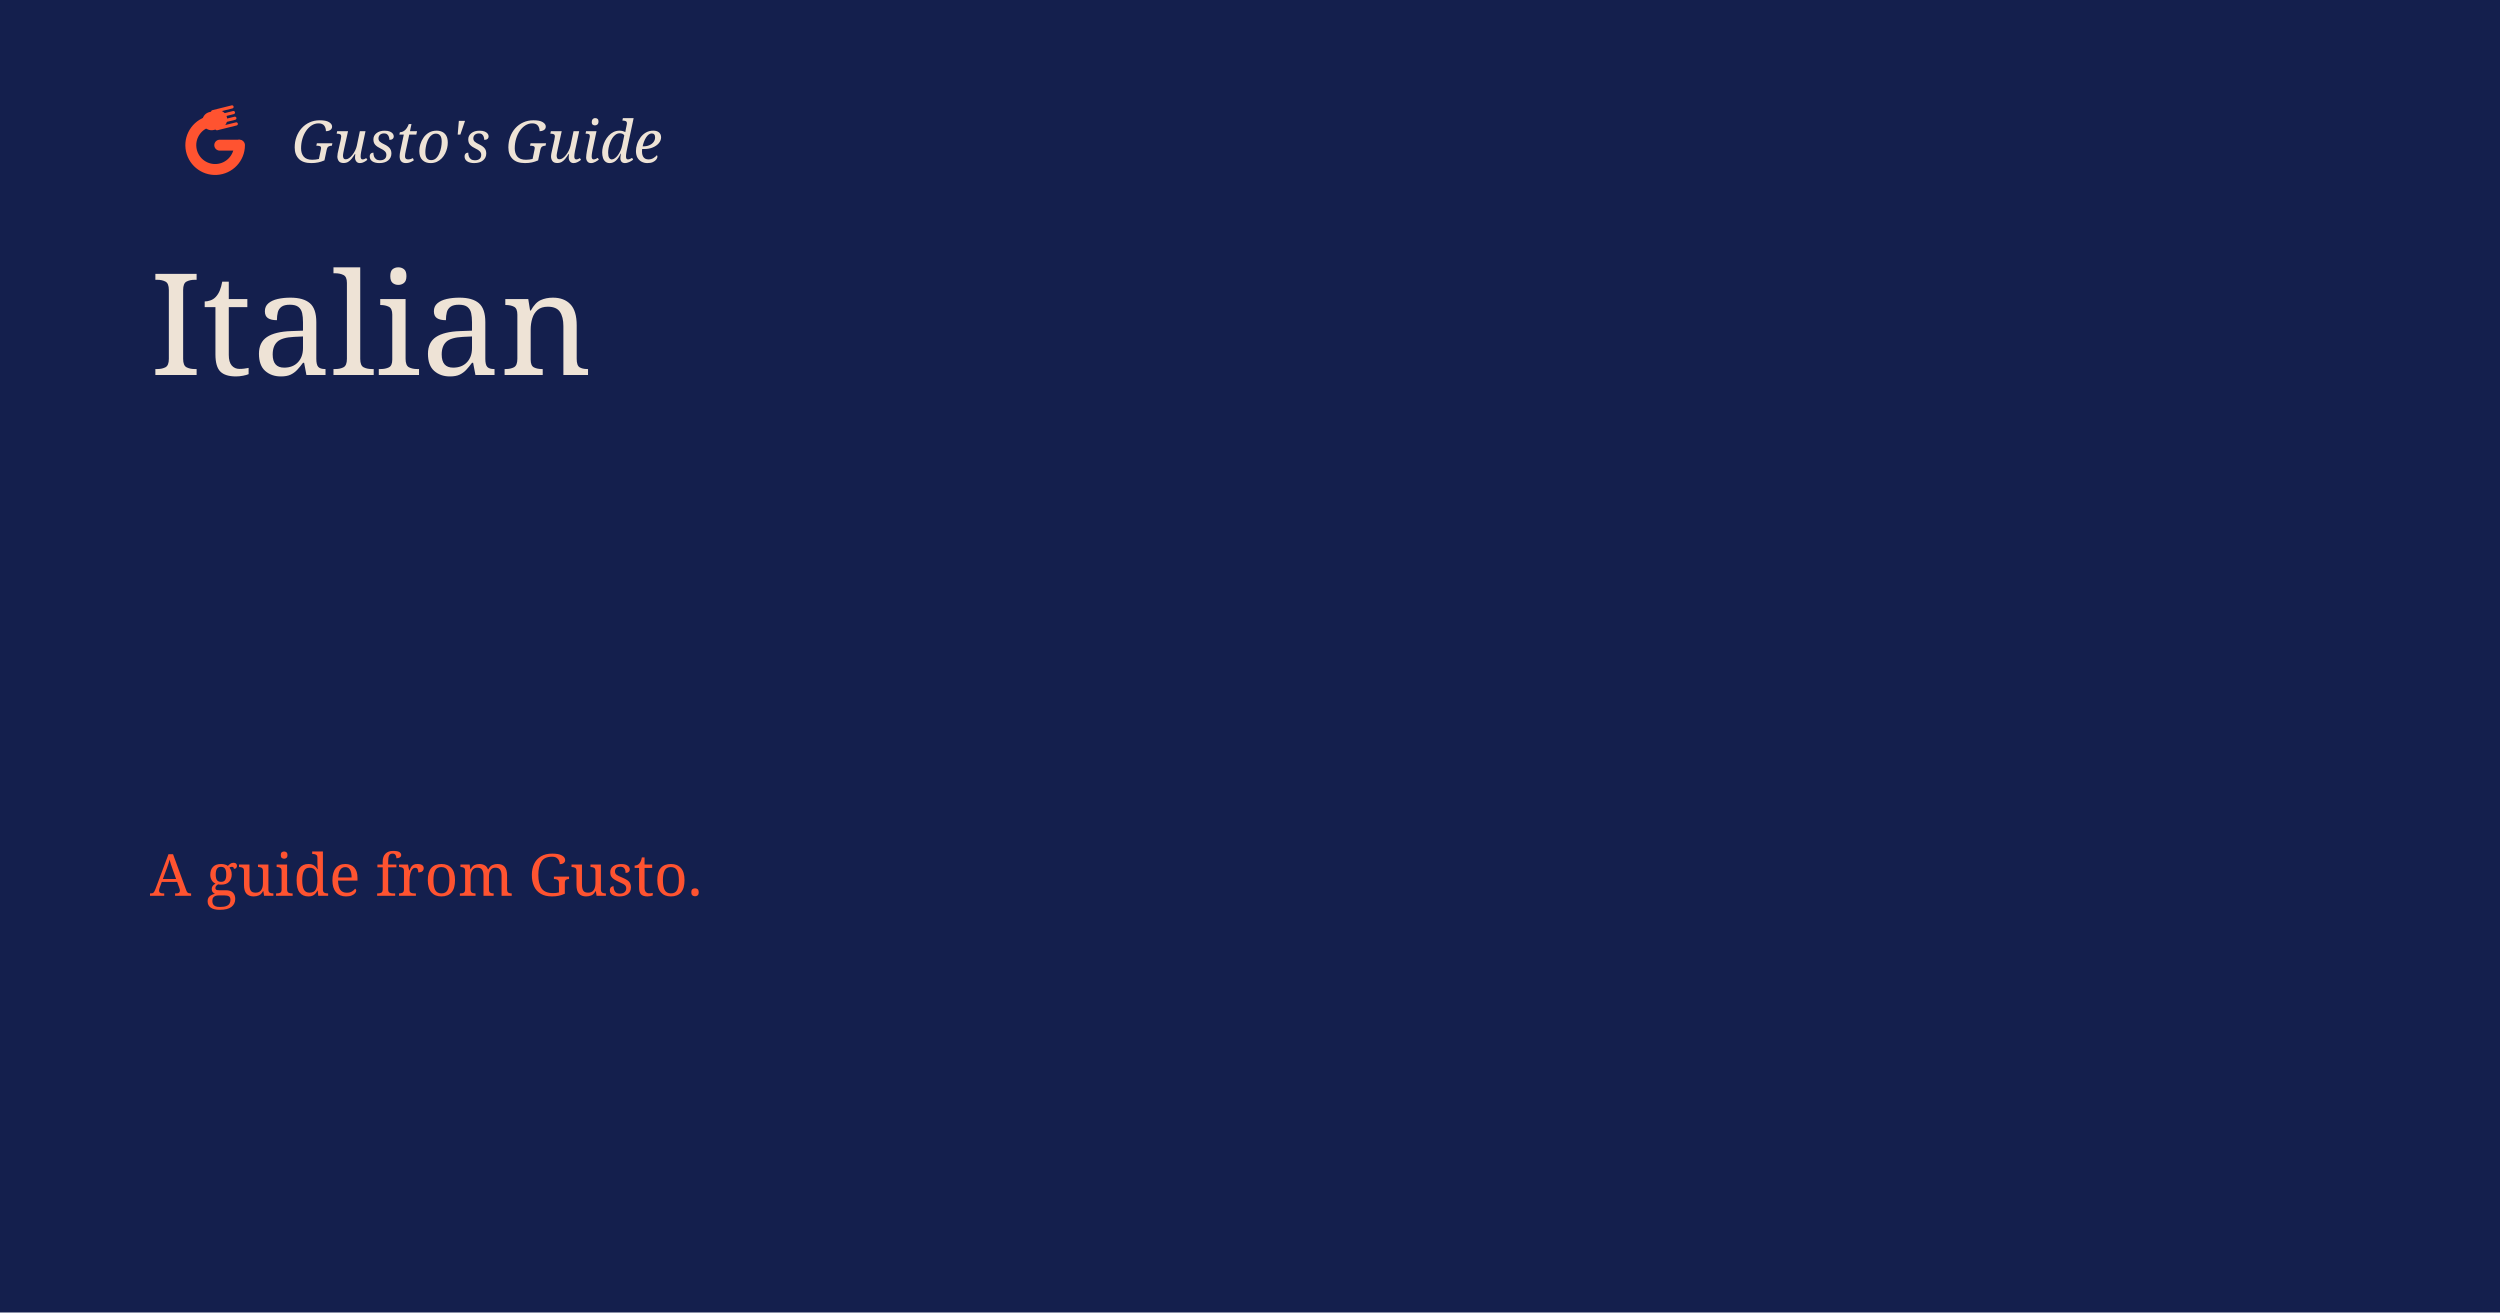
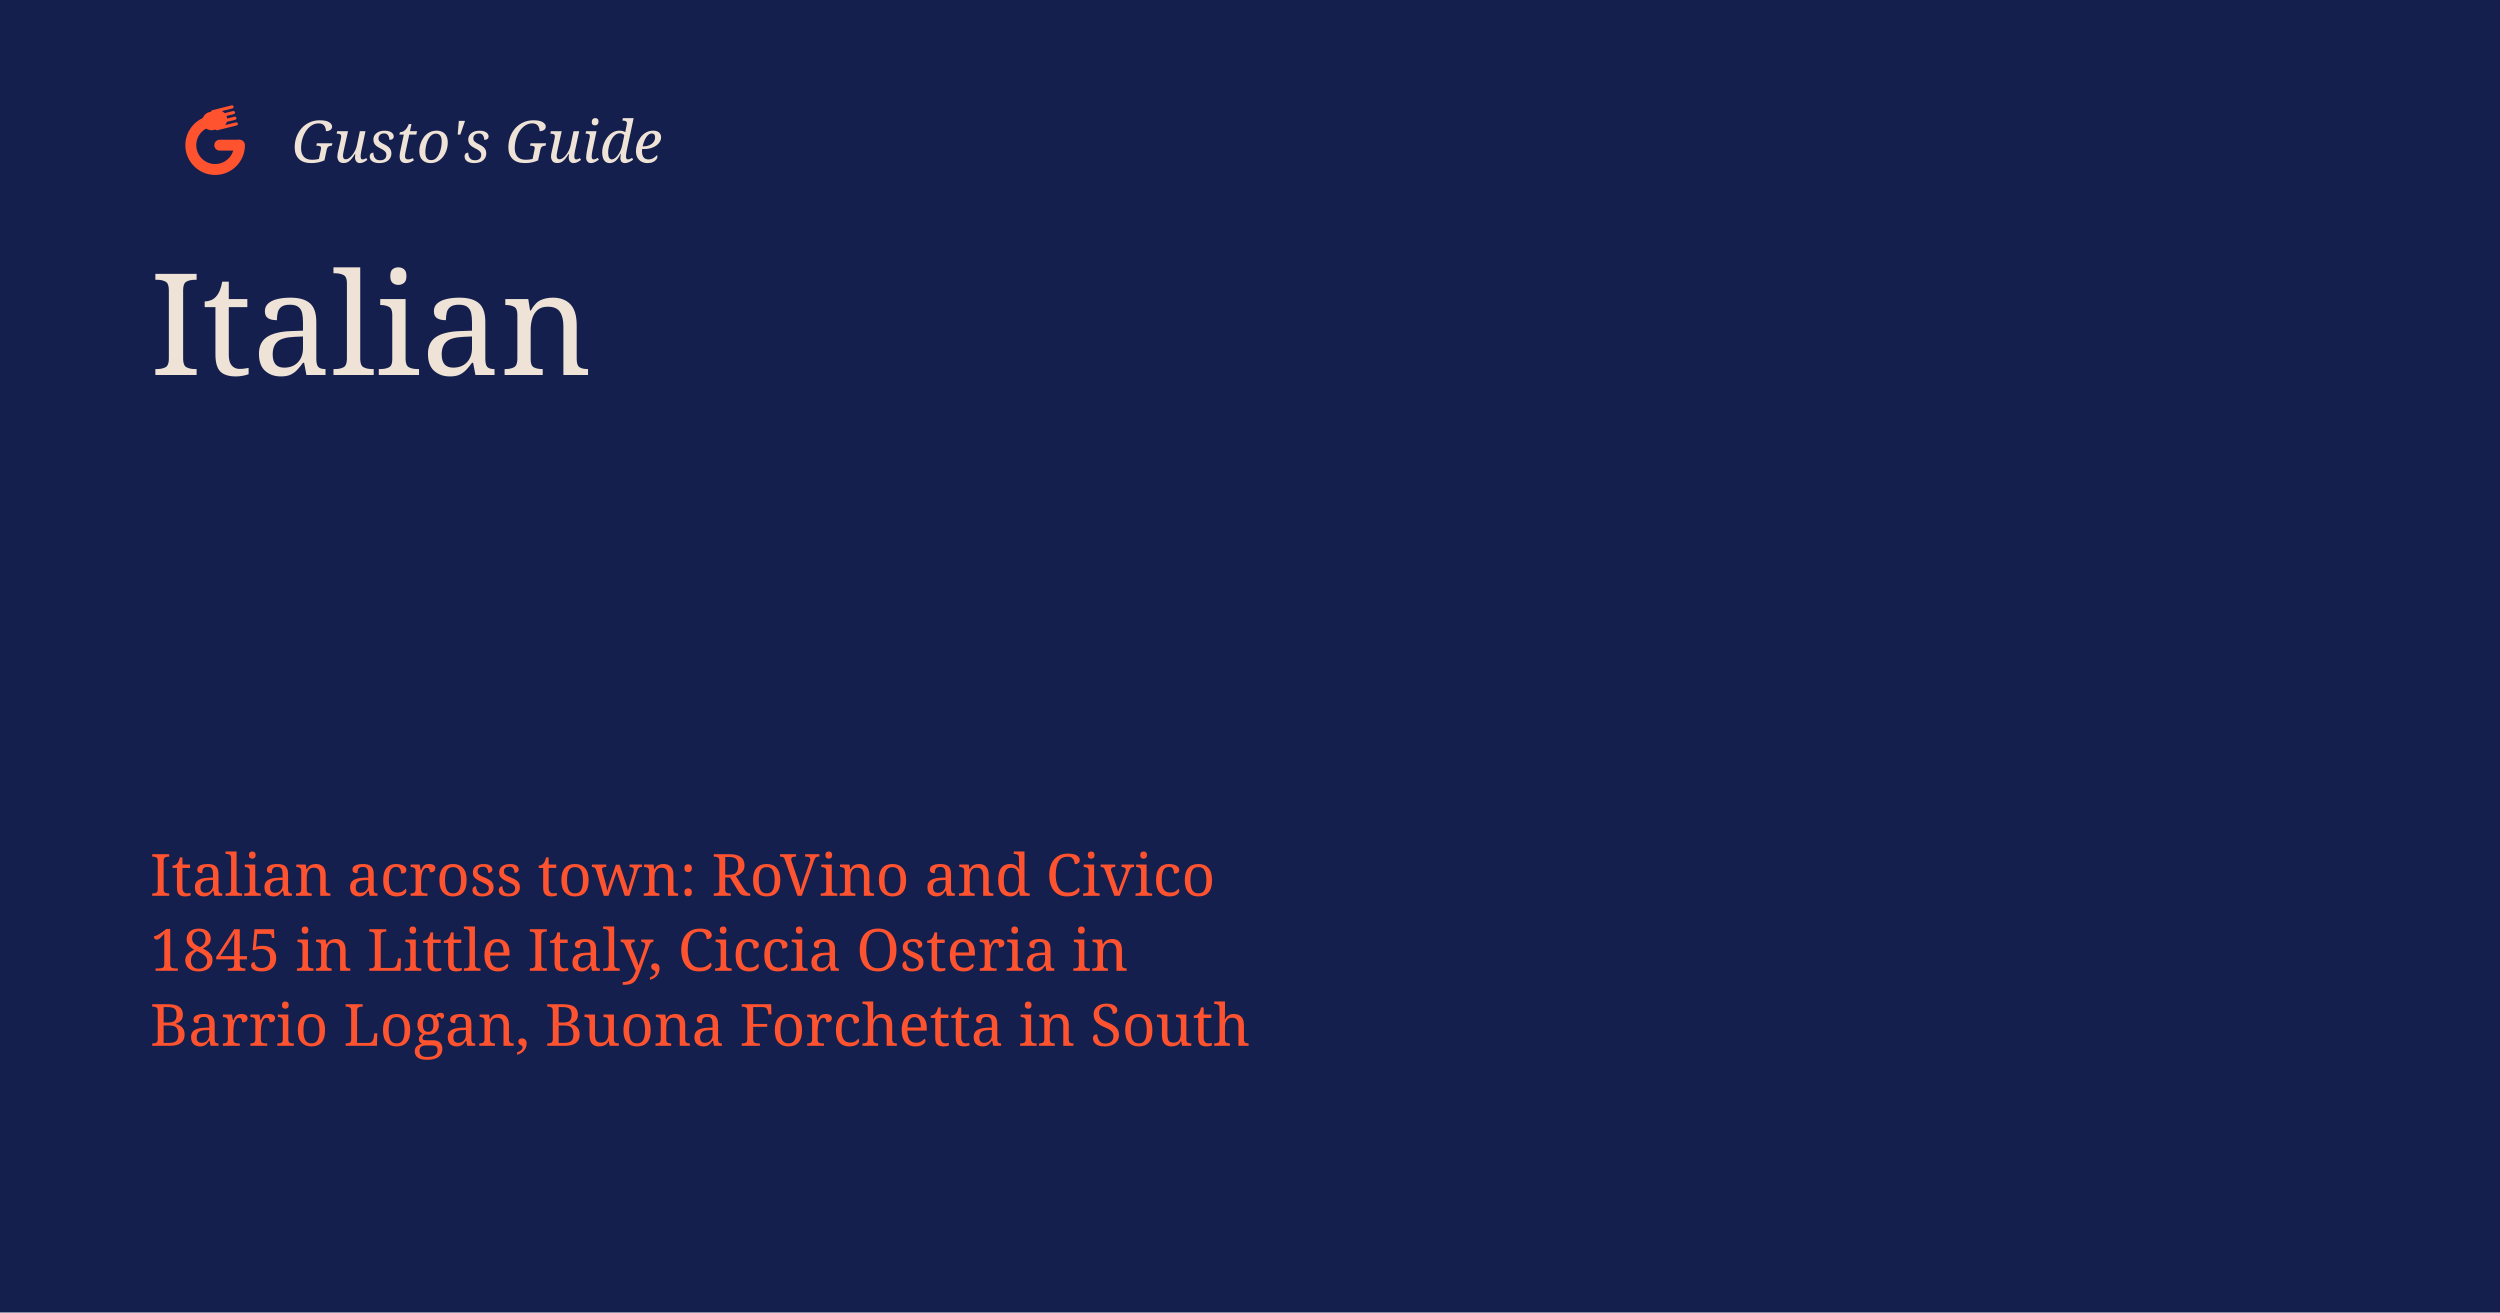
<svg xmlns="http://www.w3.org/2000/svg" width="1200" height="630" viewBox="0 0 1200 630">
  <rect width="1200" height="630" fill="#141F4D" />
  <g transform="translate(72 36) scale(0.92)">
    <g transform="translate(10.59 -0.99)">
      <path d="M 36.1 37.6 A 12.7 12.7 0 1 1 21.19 25.09" fill="none" stroke="#FF5330" stroke-width="5.7" stroke-linecap="round" />
      <path d="M 35.64 37.6 L 25.8 37.6" fill="none" stroke="#FF5330" stroke-width="5.7" stroke-linecap="round" />
      <path d="M 21.19 25.09 L 22.46 24.78" fill="none" stroke="#FF5330" stroke-width="5.7" stroke-linecap="round" />
      <path d="M 21.53 25.01 L 24.88 24.17" fill="none" stroke="#FF5330" stroke-width="9.6" stroke-linecap="round" />
      <path d="M 22.13 20.15 L 32.22 17.63 M 22.86 23.11 L 32.95 20.59 M 23.6 26.06 L 33.69 23.55 M 24.34 29.02 L 34.43 26.51" fill="none" stroke="#FF5330" stroke-width="1.65" stroke-linecap="round" />
    </g>
  </g>
  <text x="140" y="78" fill="#EEE3D6" font-family="Georgia, serif" font-size="28" font-style="italic">Gusto's Guide</text>
  <text x="72" y="180" fill="#EEE3D6" font-family="Georgia, serif" font-size="68">Italian</text>
-   <text x="72" y="430" fill="#FF5330" font-family="Georgia, serif" font-size="28">A guide from Gusto.</text>
+   <text x="72" y="430" fill="#FF5330" font-family="Georgia, serif" font-size="28">Italian across town: RoVino and Civico</text>
+   <text x="72" y="466" fill="#FF5330" font-family="Georgia, serif" font-size="28">1845 in Little Italy, Ciccia Osteria in</text>
+   <text x="72" y="502" fill="#FF5330" font-family="Georgia, serif" font-size="28">Barrio Logan, Buona Forchetta in South</text>
</svg>
